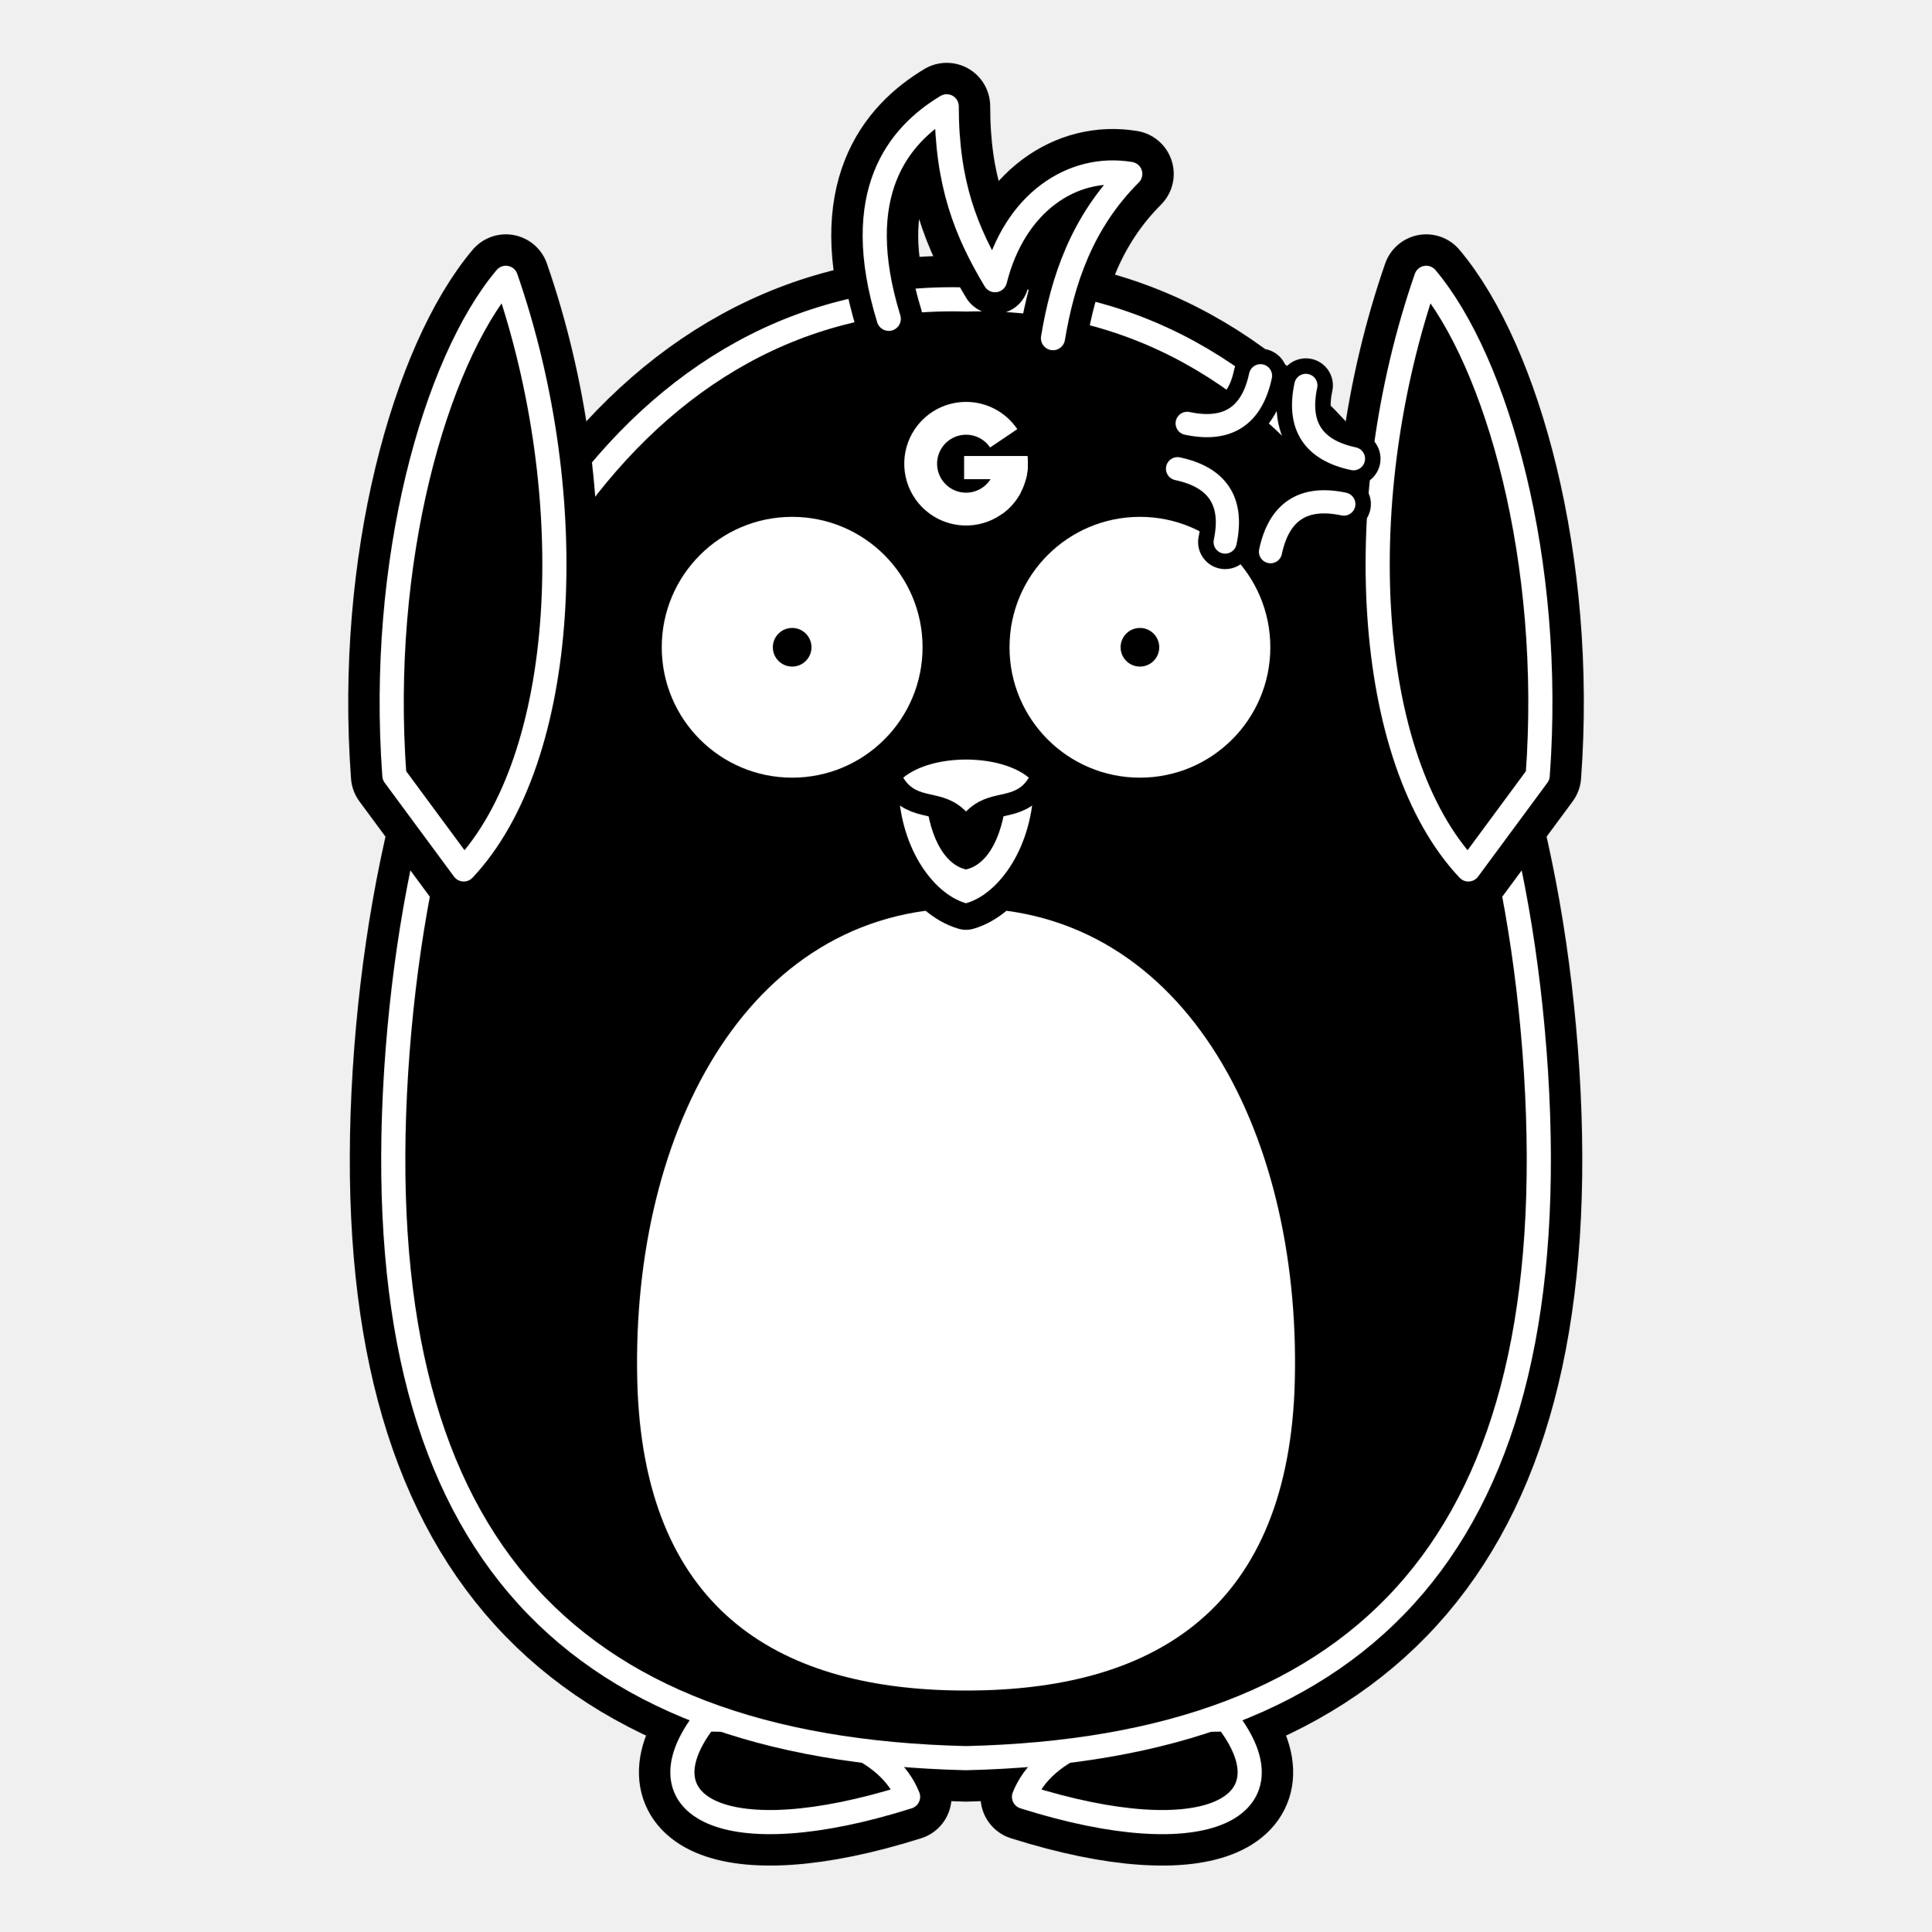
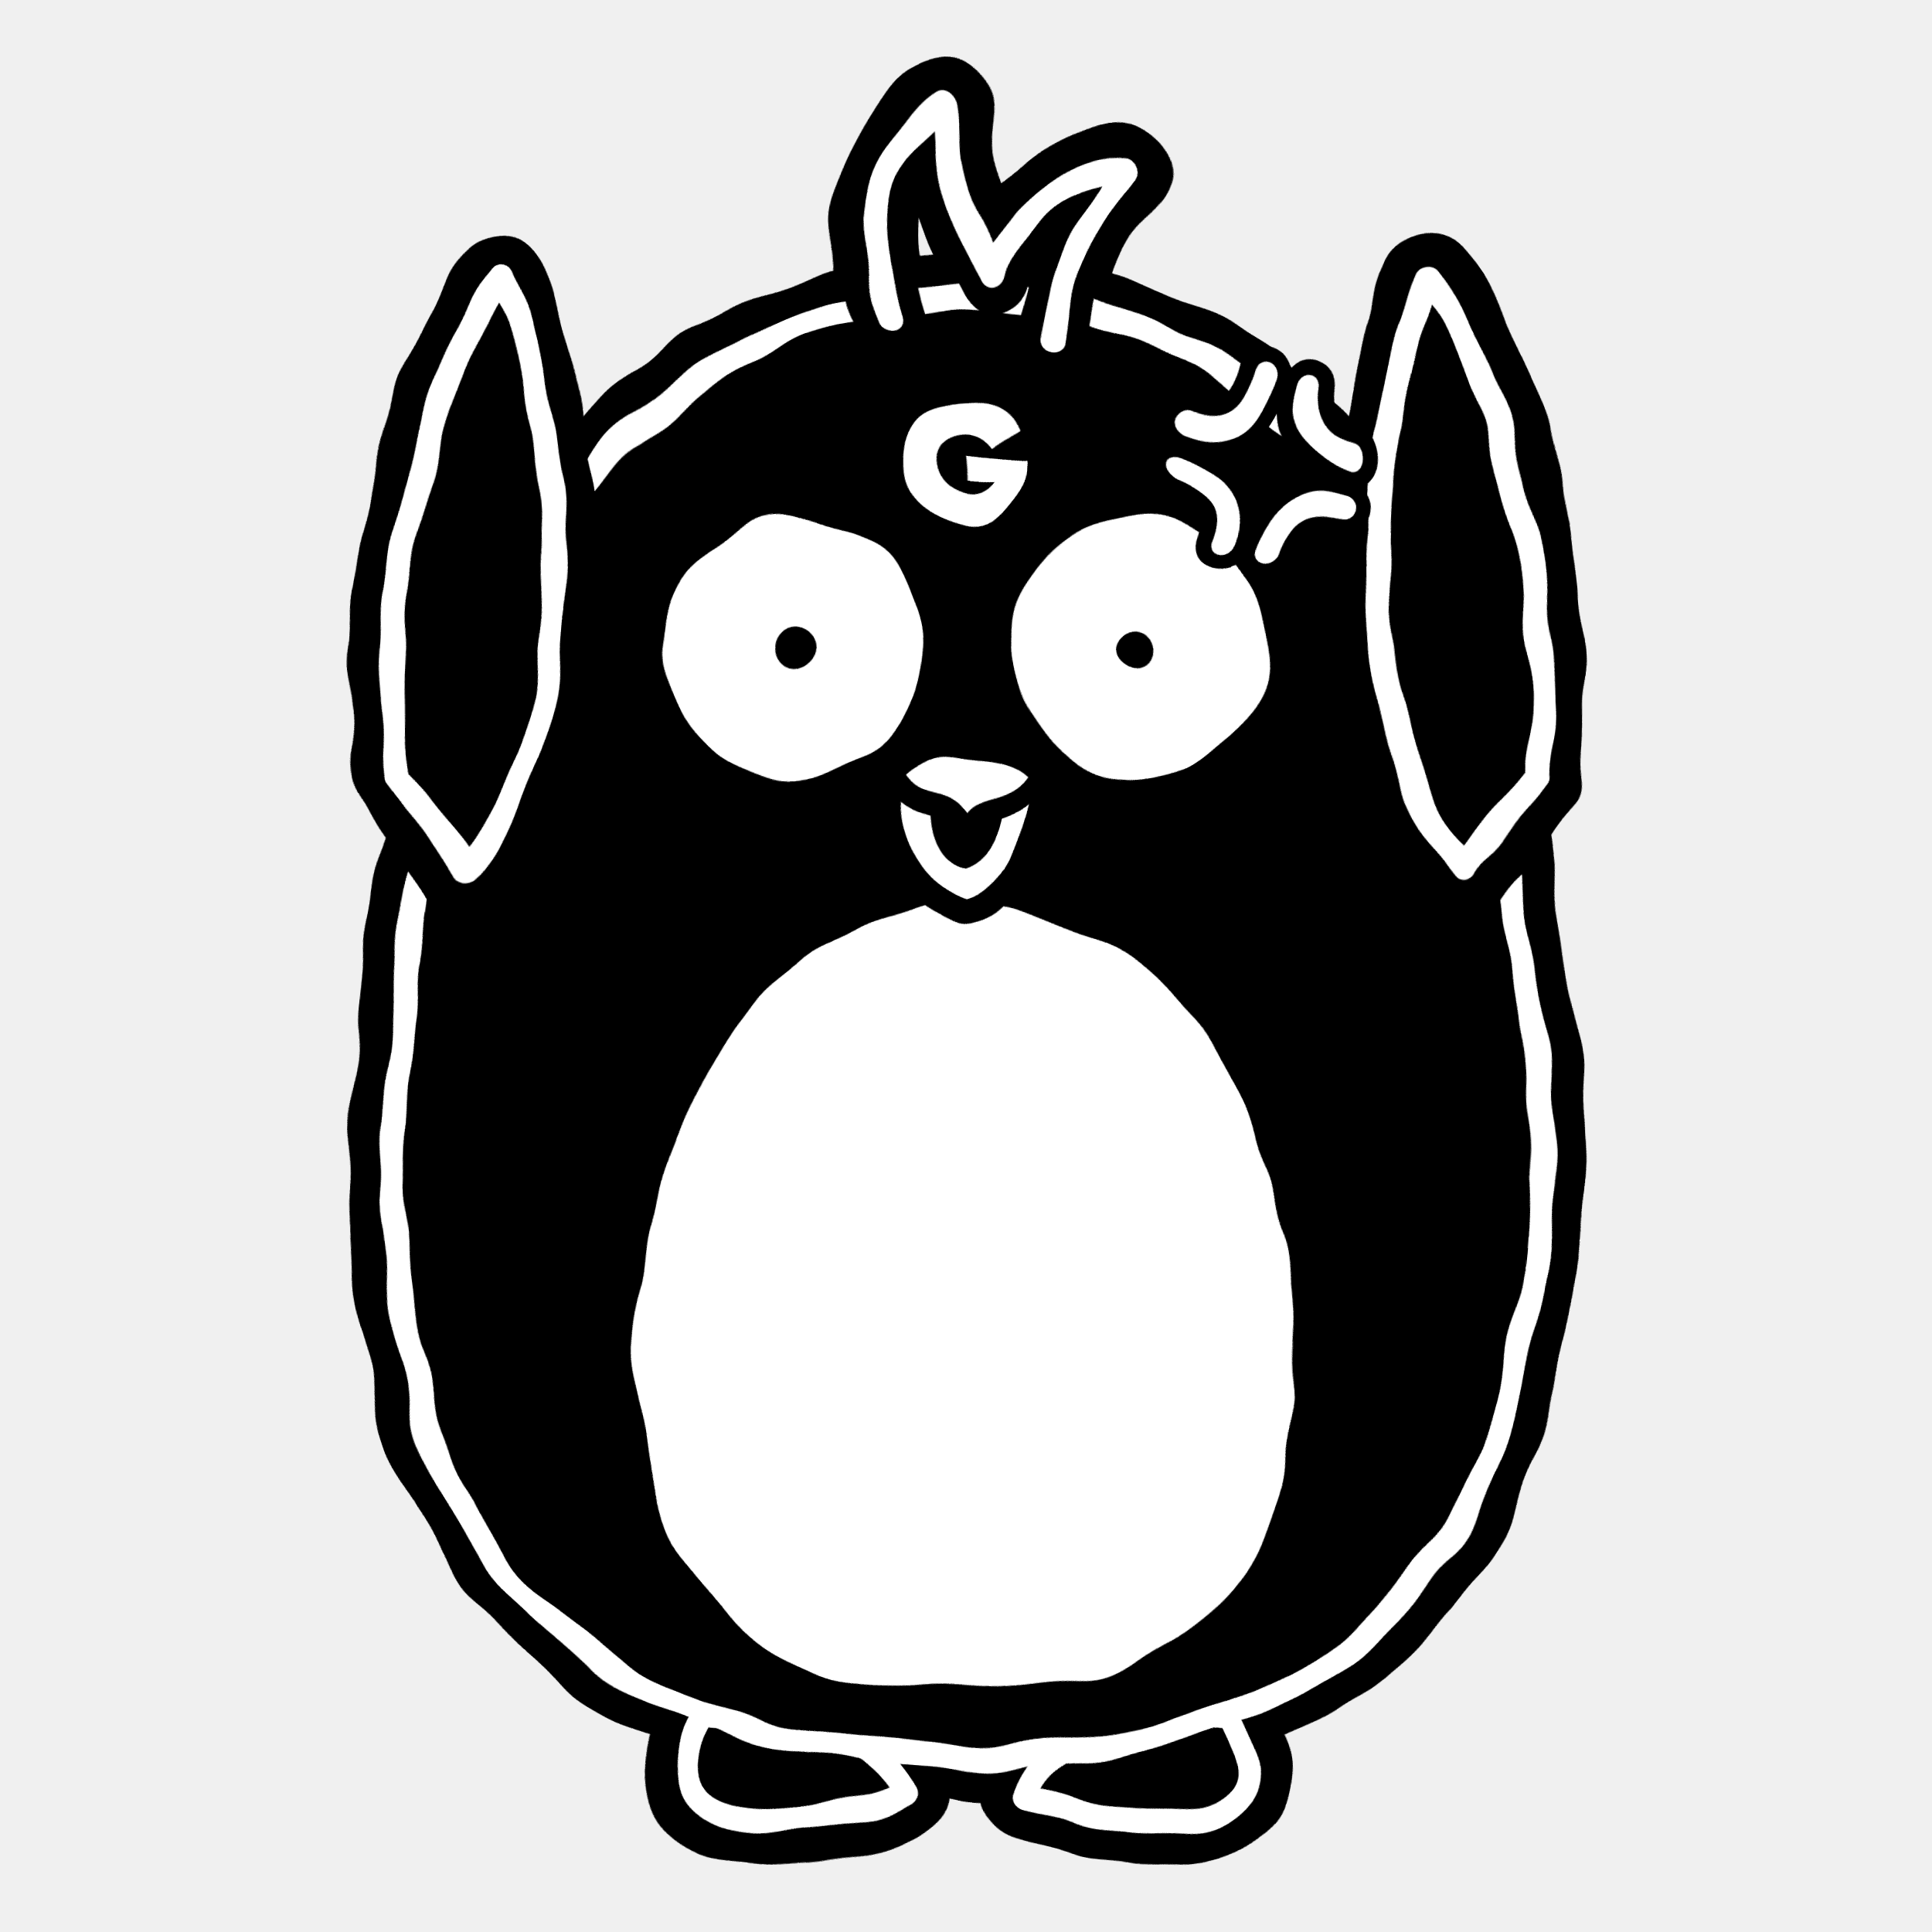
<svg xmlns="http://www.w3.org/2000/svg" viewBox="0 0 400 400" width="400" height="400">
  <defs>
    <filter id="ink" x="-10%" y="-10%" width="120%" height="120%">
-       <feTurbulence type="fractalNoise" baseFrequency="0.0" numOctaves="2" seed="7" result="n" />
+       <feTurbulence type="fractalNoise" baseFrequency="0.045" numOctaves="2" seed="7" result="n" />
      <feDisplacementMap in="SourceGraphic" in2="n" scale="5" xChannelSelector="R" yChannelSelector="G" />
    </filter>
  </defs>
  <g filter="url(#ink)">
    <g transform="translate(0,0) rotate(0 200 240)">
      <path fill="none" stroke="#000" stroke-width="18" stroke-linejoin="round" stroke-linecap="round" d="M200 62 C268 60 312 128 318 222 C324 318 284 362 200 364 C116 362 76 318 82 222 C88 128 132 60 200 62 Z" />
      <path fill="none" stroke="#000" stroke-width="18" stroke-linejoin="round" stroke-linecap="round" d="M146 356 C132 374 150 384 188 372 C184 362 170 356 146 356 Z" />
      <path fill="none" stroke="#000" stroke-width="18" stroke-linejoin="round" stroke-linecap="round" d="M254 356 C268 374 250 384 212 372 C216 362 230 356 254 356 Z" />
      <path fill="none" stroke="#000" stroke-width="18" stroke-linejoin="round" stroke-linecap="round" d="M184 66 C176 40 186 28 196 22 C196 38 200 48 206 58 C210 42 222 34 234 36 C224 46 220 58 218 70" />
      <path fill="#000" stroke="#fff" stroke-width="5" stroke-linejoin="round" stroke-linecap="round" d="M146 356 C132 374 150 384 188 372 C184 362 170 356 146 356 Z" />
      <path fill="#000" stroke="#fff" stroke-width="5" stroke-linejoin="round" stroke-linecap="round" d="M254 356 C268 374 250 384 212 372 C216 362 230 356 254 356 Z" />
      <path fill="#000" stroke="#fff" stroke-width="5" stroke-linejoin="round" stroke-linecap="round" d="M200 62 C268 60 312 128 318 222 C324 318 284 362 200 364 C116 362 76 318 82 222 C88 128 132 60 200 62 Z" />
      <path fill="none" stroke="#000" stroke-width="14" stroke-linejoin="round" stroke-linecap="round" d="M184 66 C176 40 186 28 196 22 C196 38 200 48 206 58 C210 42 222 34 234 36 C224 46 220 58 218 70" />
      <path fill="none" stroke="#fff" stroke-width="5" stroke-linejoin="round" stroke-linecap="round" d="M184 66 C176 40 186 28 196 22 C196 38 200 48 206 58 C210 42 222 34 234 36 C224 46 220 58 218 70" />
      <path fill="#fff" stroke="none" d="M200 188 C246 188 270 236 268 288 C266 334 238 350 200 350 C162 350 134 334 132 288 C130 236 154 188 200 188 Z" />
      <circle fill="#fff" stroke="none" cx="164" cy="134" r="27" />
      <circle cx="164" cy="134" r="4" fill="#000" />
      <circle fill="#fff" stroke="none" cx="236" cy="134" r="27" />
      <circle cx="236" cy="134" r="4" fill="#000" />
      <path d="M186 162 C186 175 193 185 200 187 C207 185 214 175 214 162 C208 164 192 164 186 162 Z" fill="#000" stroke="#000" stroke-linejoin="round" stroke-width="11" />
      <path fill="#fff" stroke="none" d="M186 162 C186 175 193 185 200 187 C207 185 214 175 214 162 C208 164 192 164 186 162 Z" />
      <path fill="#000" d="M191.5 163 C192 173 195.5 179 200 180 C204.5 179 208 173 208.5 163 C204 164.5 196 164.5 191.5 163 Z" />
      <path d="M187 161 C193 156 207 156 213 161 C210 166 205 163 200 168 C195 163 190 166 187 161 Z" fill="#000" stroke="#000" stroke-linejoin="round" stroke-width="9" />
      <path fill="#fff" stroke="none" d="M187 161 C193 156 207 156 213 161 C210 166 205 163 200 168 C195 163 190 166 187 161 Z" />
      <g transform="translate(200,96) scale(0.2) translate(-100,-100)">
        <clipPath id="gcfailed">
          <circle cx="100" cy="100" r="64" />
        </clipPath>
        <g fill="#fff" clip-path="url(#gcfailed)">
          <path d="M139.0 73.7 A47 47 0 1 0 141.5 122.1" fill="none" stroke="#fff" stroke-width="34" />
          <rect x="98" y="92" width="66" height="24" />
          <rect x="130" y="92" width="34" height="60" />
        </g>
      </g>
      <path fill="none" stroke="#000" stroke-width="18" stroke-linejoin="round" stroke-linecap="round" transform="translate(96,180.0) scale(1,1) rotate(168) scale(1,1.0)" d="M0 0 C-26 18 -40 70 -34 118 C-16 104 4 66 10 22 Z" />
      <path fill="none" stroke="#000" stroke-width="18" stroke-linejoin="round" stroke-linecap="round" transform="translate(304,180.0) scale(-1,1) rotate(168) scale(1,1.0)" d="M0 0 C-26 18 -40 70 -34 118 C-16 104 4 66 10 22 Z" />
      <path fill="#000" stroke="#fff" stroke-width="5" stroke-linejoin="round" stroke-linecap="round" transform="translate(96,180.0) scale(1,1) rotate(168) scale(1,1.0)" d="M0 0 C-26 18 -40 70 -34 118 C-16 104 4 66 10 22 Z" />
      <path fill="#000" stroke="#fff" stroke-width="5" stroke-linejoin="round" stroke-linecap="round" transform="translate(304,180.0) scale(-1,1) rotate(168) scale(1,1.0)" d="M0 0 C-26 18 -40 70 -34 118 C-16 104 4 66 10 22 Z" />
      <g transform="translate(262,96) rotate(12) scale(0.8)">
        <g transform="rotate(0)">
          <path fill="none" stroke="#000" stroke-width="14" stroke-linejoin="round" stroke-linecap="round" d="M6 -22 Q6 -6 22 -6" />
          <path fill="none" stroke="#fff" stroke-width="6" stroke-linejoin="round" stroke-linecap="round" d="M6 -22 Q6 -6 22 -6" />
        </g>
        <g transform="rotate(90)">
          <path fill="none" stroke="#000" stroke-width="14" stroke-linejoin="round" stroke-linecap="round" d="M6 -22 Q6 -6 22 -6" />
          <path fill="none" stroke="#fff" stroke-width="6" stroke-linejoin="round" stroke-linecap="round" d="M6 -22 Q6 -6 22 -6" />
        </g>
        <g transform="rotate(180)">
          <path fill="none" stroke="#000" stroke-width="14" stroke-linejoin="round" stroke-linecap="round" d="M6 -22 Q6 -6 22 -6" />
          <path fill="none" stroke="#fff" stroke-width="6" stroke-linejoin="round" stroke-linecap="round" d="M6 -22 Q6 -6 22 -6" />
        </g>
        <g transform="rotate(270)">
          <path fill="none" stroke="#000" stroke-width="14" stroke-linejoin="round" stroke-linecap="round" d="M6 -22 Q6 -6 22 -6" />
          <path fill="none" stroke="#fff" stroke-width="6" stroke-linejoin="round" stroke-linecap="round" d="M6 -22 Q6 -6 22 -6" />
        </g>
      </g>
    </g>
  </g>
</svg>
